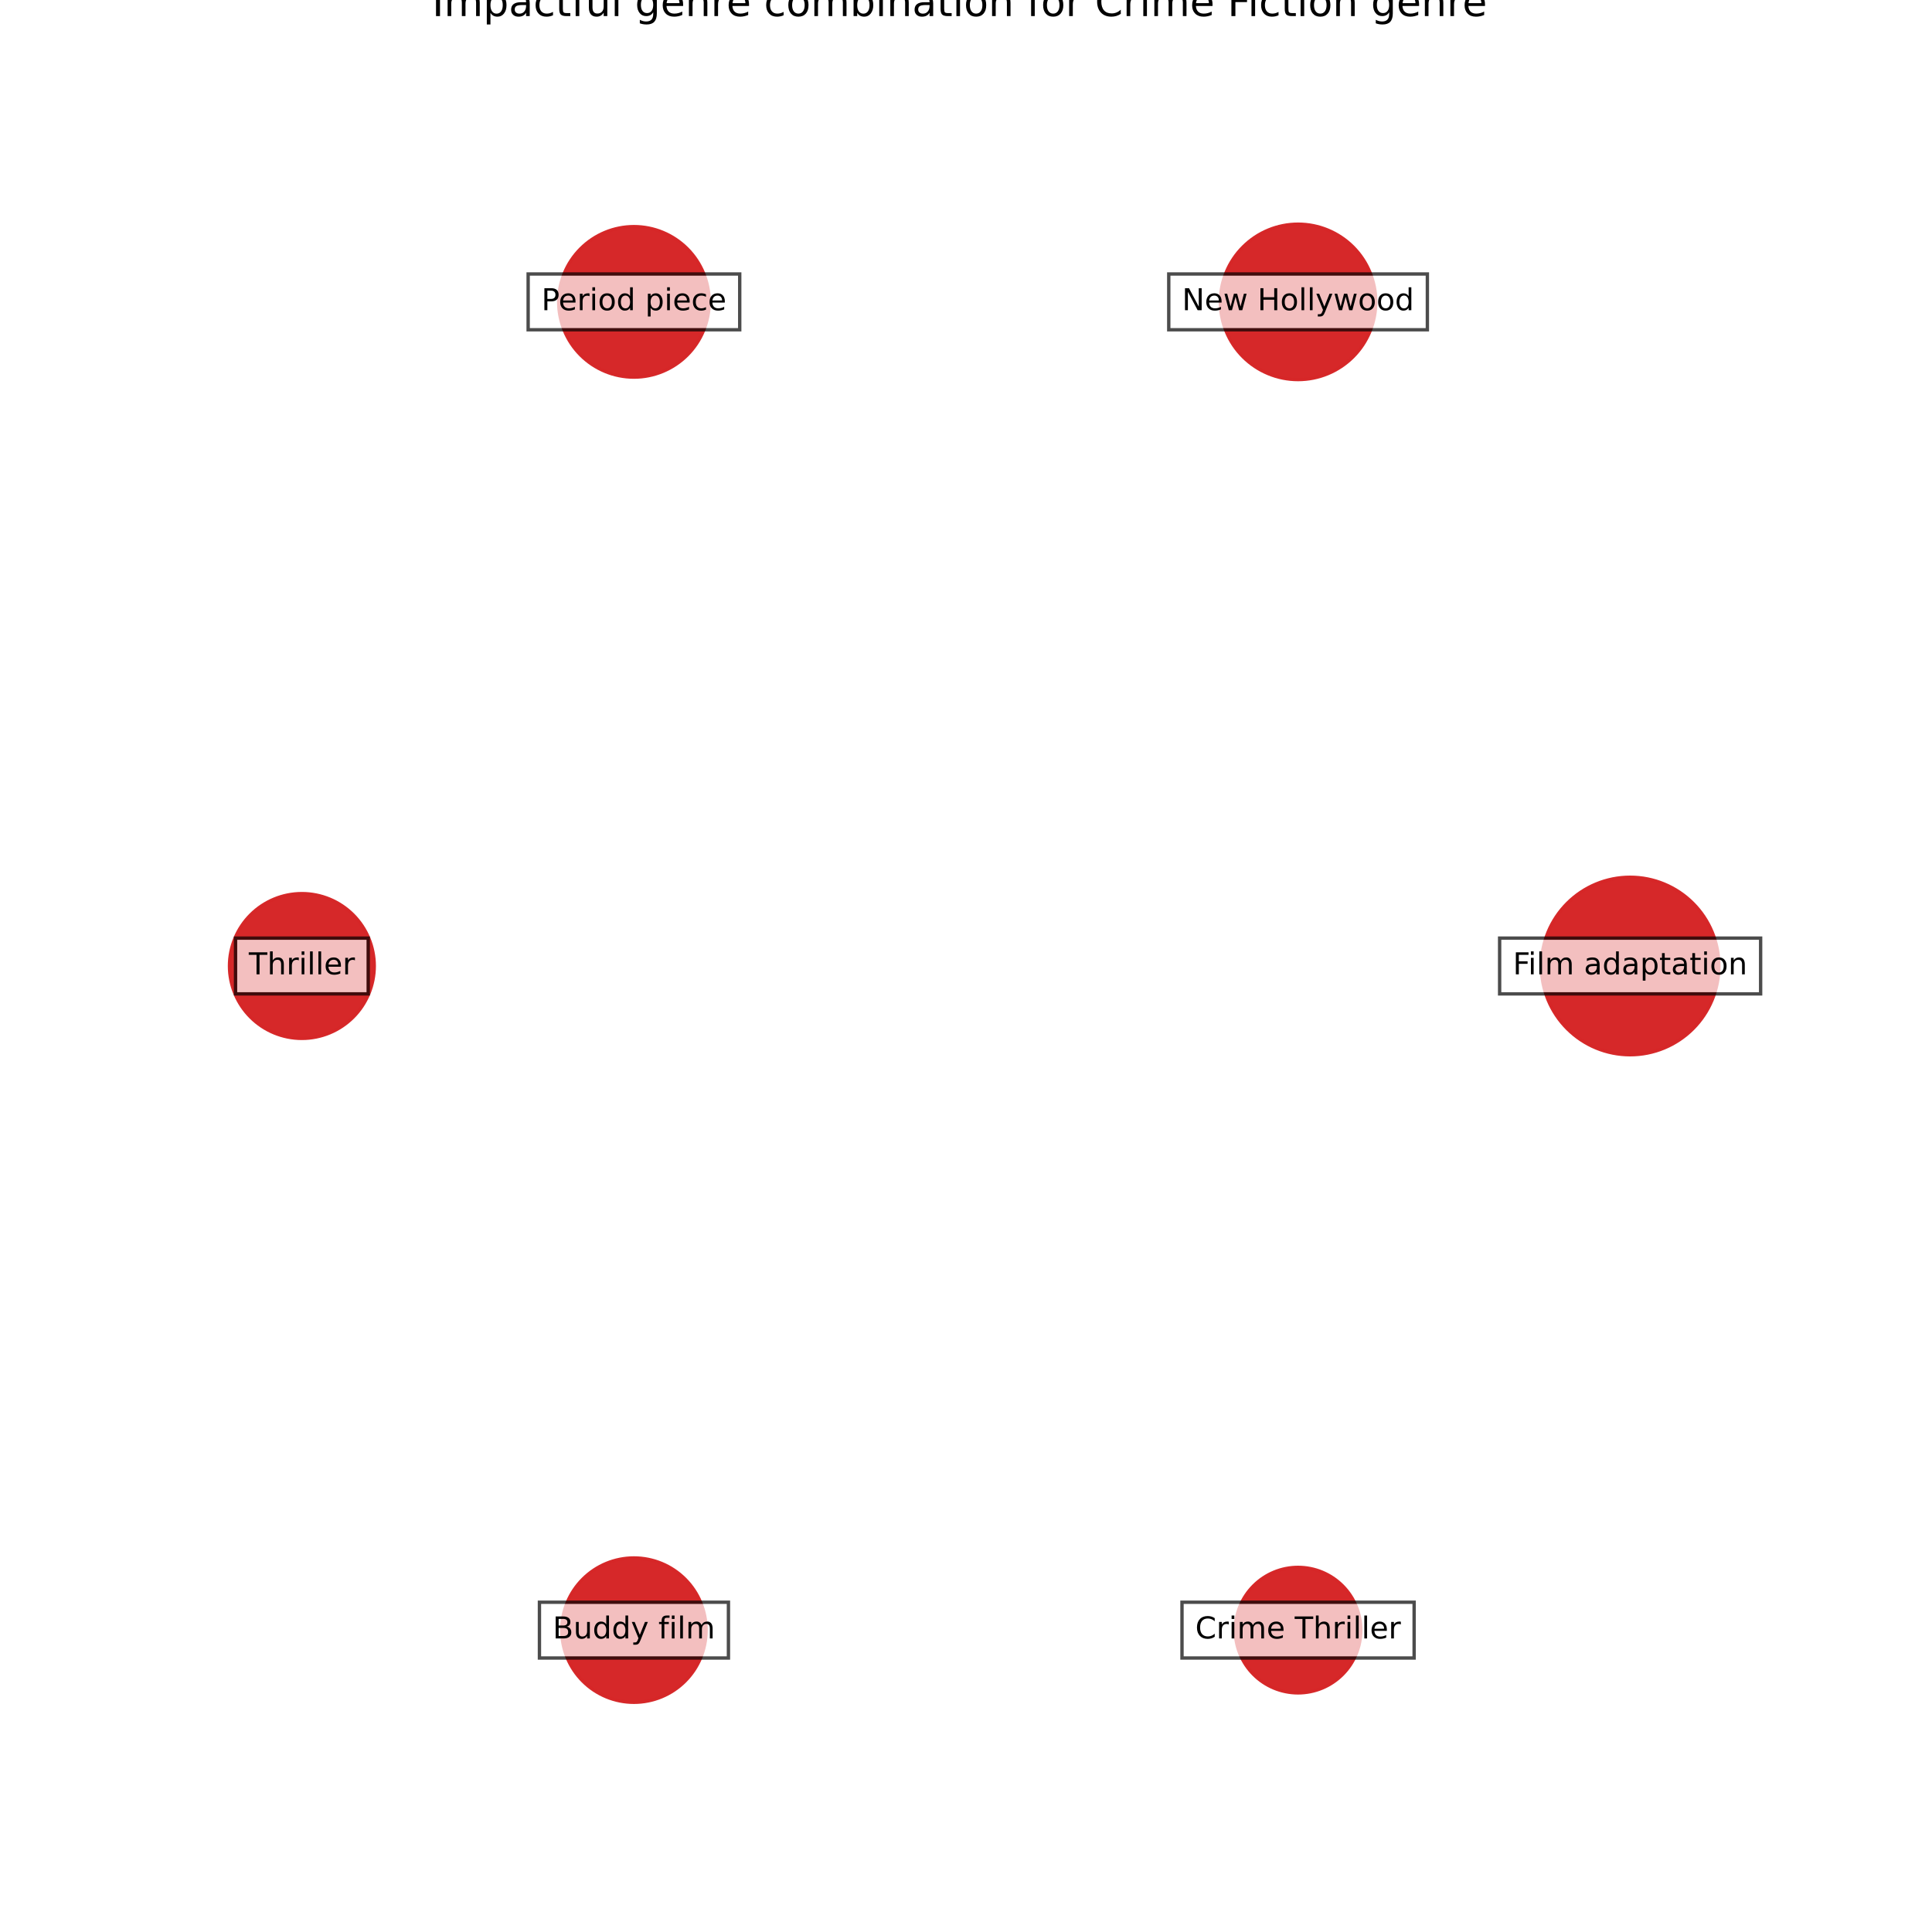
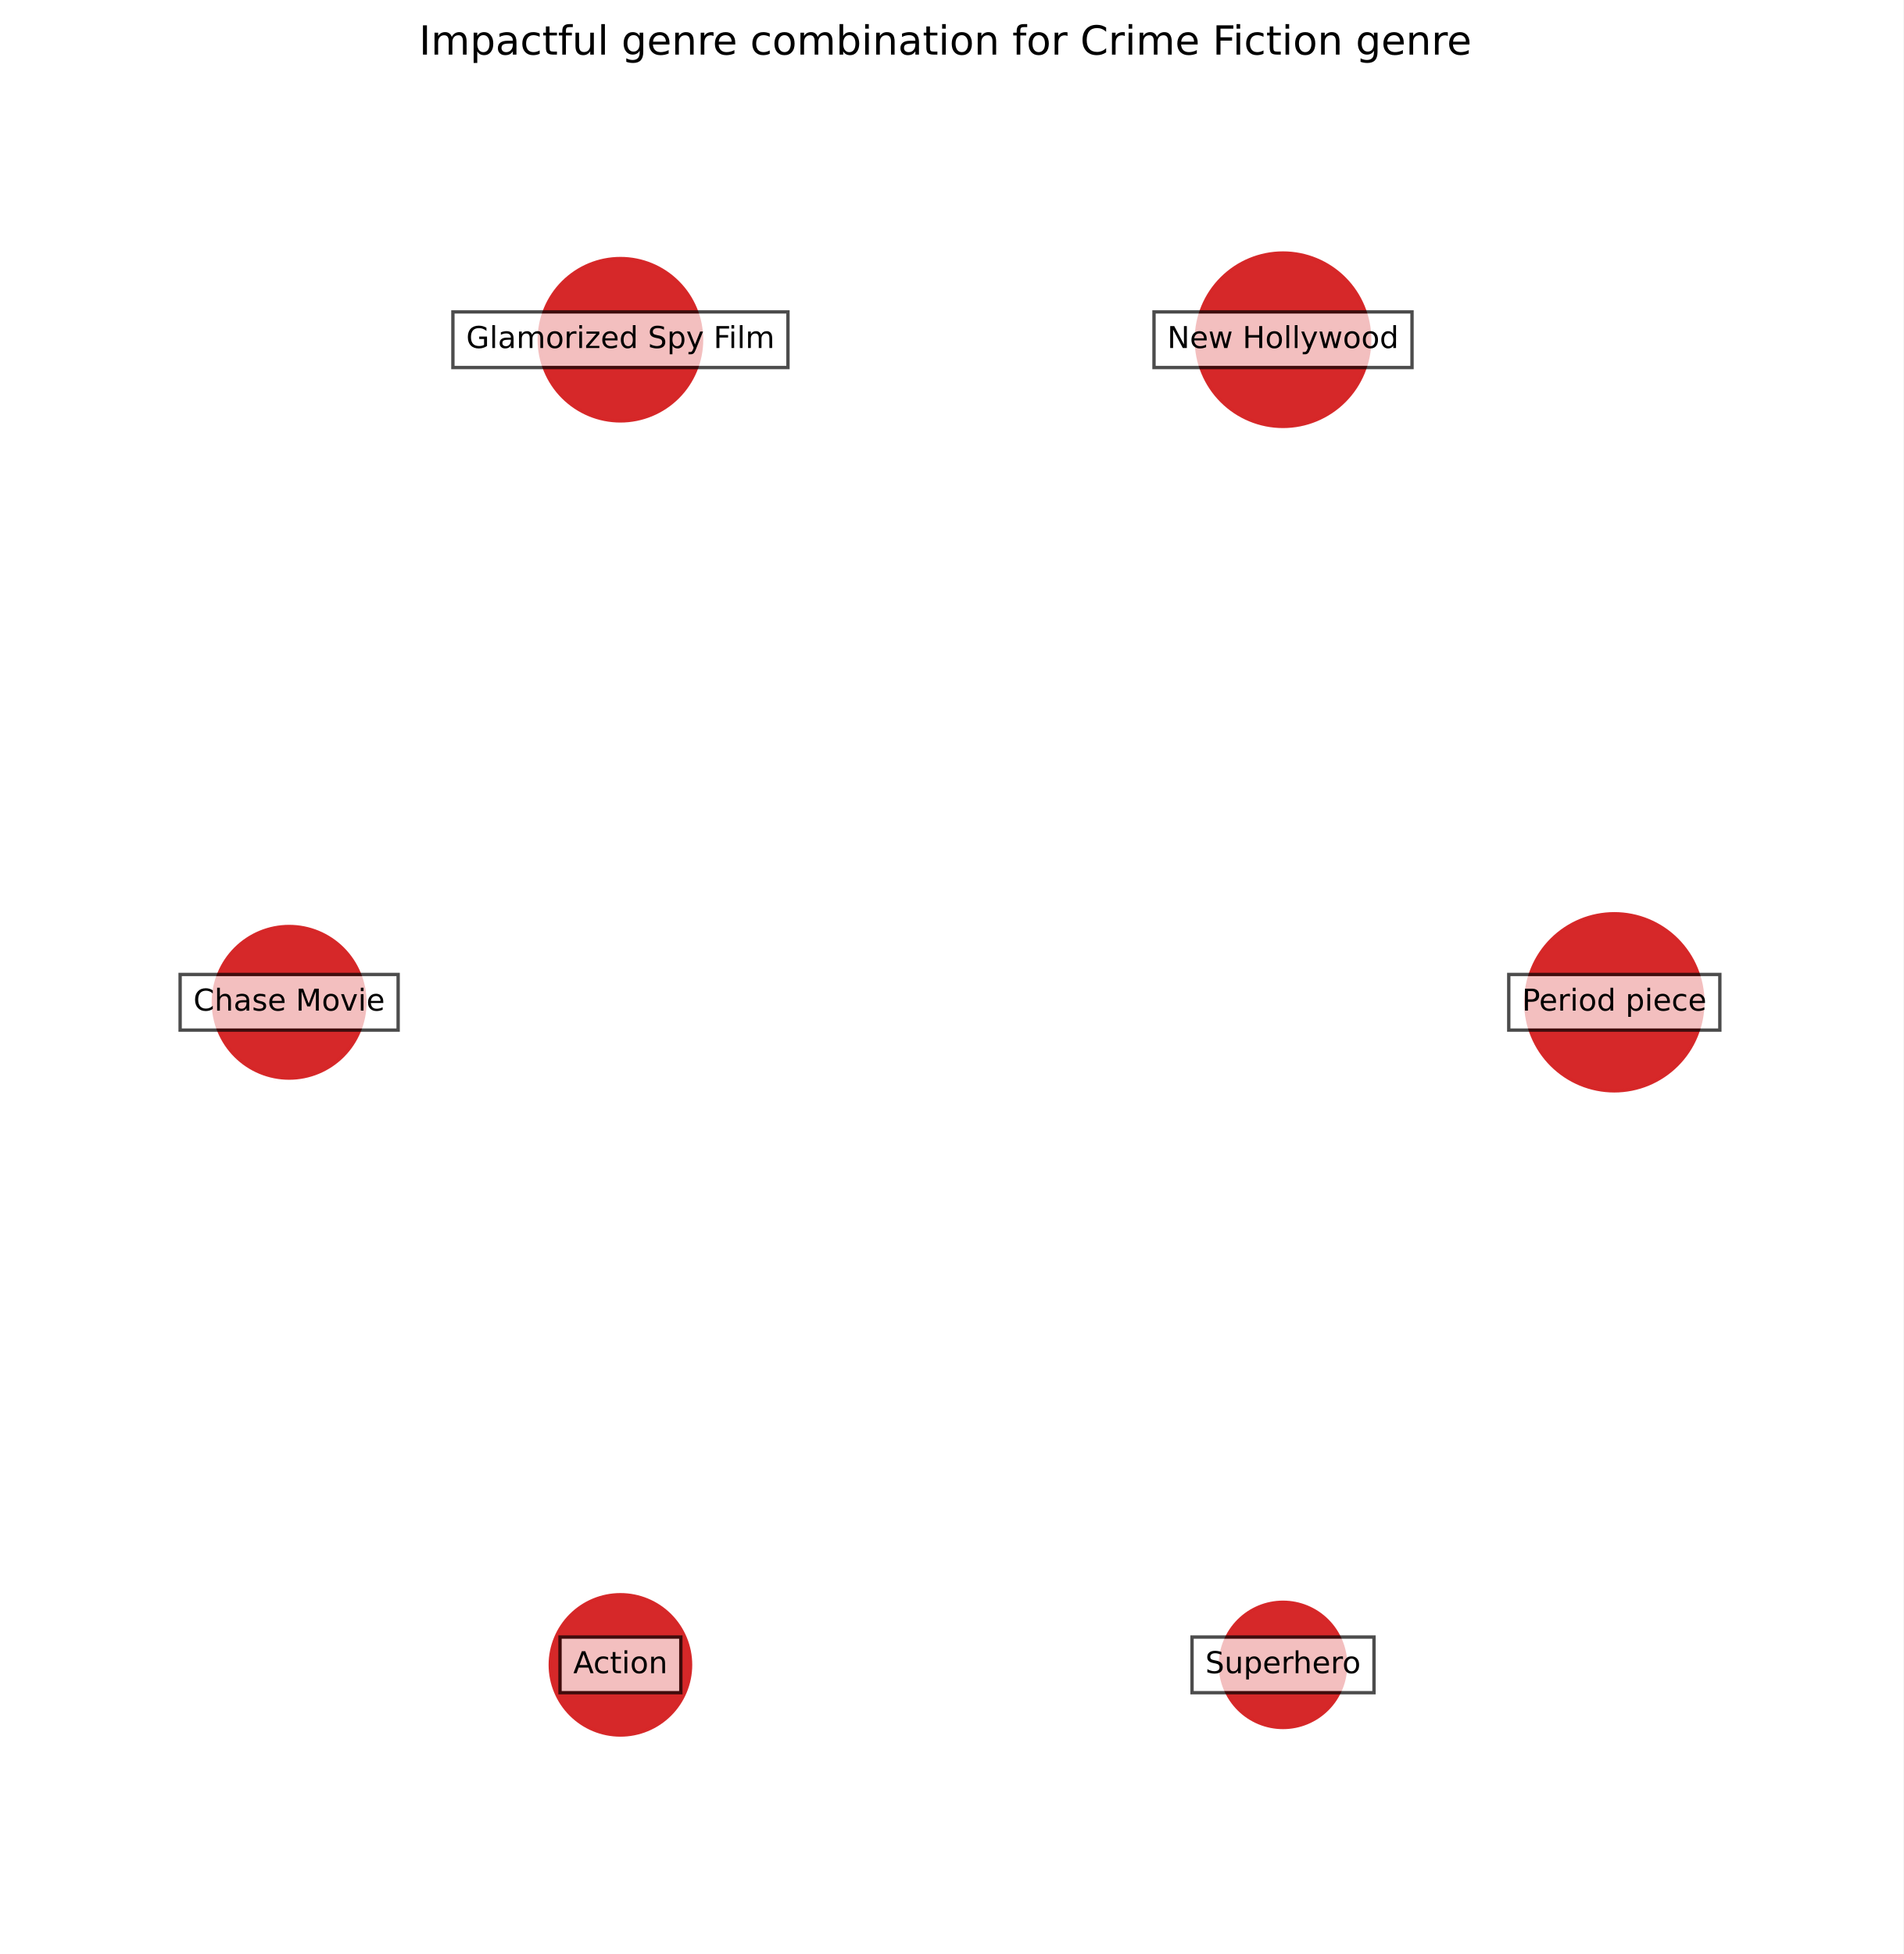
- <svg xmlns="http://www.w3.org/2000/svg" xmlns:xlink="http://www.w3.org/1999/xlink" width="576pt" height="576pt" viewBox="0 0 576 576" version="1.1">
+ <svg xmlns="http://www.w3.org/2000/svg" xmlns:xlink="http://www.w3.org/1999/xlink" width="568.8pt" height="583.918pt" viewBox="0 0 568.8 583.918" version="1.1">
  <defs>
    <style type="text/css">*{stroke-linejoin: round; stroke-linecap: butt}</style>
  </defs>
  <g id="figure_1">
    <g id="patch_1">
-       <path d="M 0 576  L 576 576  L 576 0  L 0 0  z " style="fill: #ffffff" />
+       <path d="M 0 583.918  L 568.8 583.918  L 568.8 0  L 0 0  z " style="fill: #ffffff" />
    </g>
    <g id="axes_1">
      <g id="PathCollection_1">
-         <path d="M 486 314.458  C 493.017 314.458 499.747 311.67 504.708 306.708  C 509.67 301.747 512.458 295.017 512.458 288  C 512.458 280.983 509.67 274.253 504.708 269.292  C 499.747 264.33 493.017 261.542 486 261.542  C 478.983 261.542 472.253 264.33 467.292 269.292  C 462.33 274.253 459.542 280.983 459.542 288  C 459.542 295.017 462.33 301.747 467.292 306.708  C 472.253 311.67 478.983 314.458 486 314.458  z " clip-path="url(#p0dedcebc79)" style="fill: #d62728; fill-opacity: 0.99; stroke: #d62728; stroke-opacity: 0.99" />
-         <path d="M 387 113.162  C 393.143 113.162 399.034 110.721 403.378 106.378  C 407.721 102.034 410.162 96.143 410.162 90  C 410.162 83.857 407.721 77.966 403.378 73.622  C 399.034 69.279 393.143 66.838 387 66.838  C 380.857 66.838 374.966 69.279 370.622 73.622  C 366.279 77.966 363.838 83.857 363.838 90  C 363.838 96.143 366.279 102.034 370.622 106.378  C 374.966 110.721 380.857 113.162 387 113.162  z " clip-path="url(#p0dedcebc79)" style="fill: #d62728; fill-opacity: 0.99; stroke: #d62728; stroke-opacity: 0.99" />
-         <path d="M 189 112.434  C 194.949 112.434 200.656 110.07 204.863 105.863  C 209.07 101.656 211.434 95.95 211.434 90  C 211.434 84.051 209.07 78.344 204.863 74.137  C 200.656 69.93 194.949 67.566 189 67.566  C 183.05 67.566 177.344 69.93 173.137 74.137  C 168.93 78.344 166.566 84.051 166.566 90  C 166.566 95.95 168.93 101.656 173.137 105.863  C 177.344 110.07 183.05 112.434 189 112.434  z " clip-path="url(#p0dedcebc79)" style="fill: #d62728; fill-opacity: 0.99; stroke: #d62728; stroke-opacity: 0.99" />
-         <path d="M 90 309.58  C 95.723 309.58 101.212 307.306 105.259 303.259  C 109.306 299.213 111.58 293.723 111.58 288  C 111.58 282.277 109.306 276.788 105.259 272.741  C 101.212 268.694 95.723 266.42 90 266.42  C 84.277 266.42 78.788 268.694 74.741 272.741  C 70.694 276.788 68.42 282.277 68.42 288  C 68.42 293.723 70.694 299.213 74.741 303.259  C 78.788 307.306 84.277 309.58 90 309.58  z " clip-path="url(#p0dedcebc79)" style="fill: #d62728; fill-opacity: 0.99; stroke: #d62728; stroke-opacity: 0.99" />
-         <path d="M 189 507.517  C 194.706 507.517 200.18 505.25 204.215 501.215  C 208.25 497.18 210.517 491.706 210.517 486  C 210.517 480.294 208.25 474.82 204.215 470.785  C 200.18 466.75 194.706 464.483 189 464.483  C 183.294 464.483 177.82 466.75 173.785 470.785  C 169.75 474.82 167.483 480.294 167.483 486  C 167.483 491.706 169.75 497.18 173.785 501.215  C 177.82 505.25 183.294 507.517 189 507.517  z " clip-path="url(#p0dedcebc79)" style="fill: #d62728; fill-opacity: 0.99; stroke: #d62728; stroke-opacity: 0.99" />
-         <path d="M 387 504.708  C 391.961 504.708 396.72 502.737 400.229 499.229  C 403.737 495.72 405.708 490.961 405.708 486  C 405.708 481.039 403.737 476.28 400.229 472.771  C 396.72 469.263 391.961 467.292 387 467.292  C 382.038 467.292 377.28 469.263 373.771 472.771  C 370.263 476.28 368.292 481.039 368.292 486  C 368.292 490.961 370.263 495.72 373.771 499.229  C 377.28 502.737 382.038 504.708 387 504.708  z " clip-path="url(#p0dedcebc79)" style="fill: #d62728; fill-opacity: 0.99; stroke: #d62728; stroke-opacity: 0.99" />
+         <path d="M 482.4 325.976  C 489.417 325.976 496.147 323.188 501.108 318.226  C 506.07 313.265 508.858 306.535 508.858 299.518  C 508.858 292.502 506.07 285.771 501.108 280.81  C 496.147 275.848 489.417 273.061 482.4 273.061  C 475.383 273.061 468.653 275.848 463.692 280.81  C 458.73 285.771 455.942 292.502 455.942 299.518  C 455.942 306.535 458.73 313.265 463.692 318.226  C 468.653 323.188 475.383 325.976 482.4 325.976  z " clip-path="url(#p23e39db9d3)" style="fill: #d62728; fill-opacity: 0.99; stroke: #d62728; stroke-opacity: 0.99" />
+         <path d="M 383.4 127.424  C 390.27 127.424 396.86 124.694 401.718 119.836  C 406.576 114.978 409.306 108.388 409.306 101.518  C 409.306 94.648 406.576 88.058 401.718 83.2  C 396.86 78.342 390.27 75.613 383.4 75.613  C 376.53 75.613 369.94 78.342 365.082 83.2  C 360.224 88.058 357.494 94.648 357.494 101.518  C 357.494 108.388 360.224 114.978 365.082 119.836  C 369.94 124.694 376.53 127.424 383.4 127.424  z " clip-path="url(#p23e39db9d3)" style="fill: #d62728; fill-opacity: 0.99; stroke: #d62728; stroke-opacity: 0.99" />
+         <path d="M 185.4 125.774  C 191.833 125.774 198.003 123.219 202.552 118.67  C 207.1 114.121 209.656 107.951 209.656 101.518  C 209.656 95.085 207.1 88.915 202.552 84.366  C 198.003 79.818 191.833 77.262 185.4 77.262  C 178.967 77.262 172.797 79.818 168.248 84.366  C 163.7 88.915 161.144 95.085 161.144 101.518  C 161.144 107.951 163.7 114.121 168.248 118.67  C 172.797 123.219 178.967 125.774 185.4 125.774  z " clip-path="url(#p23e39db9d3)" style="fill: #d62728; fill-opacity: 0.99; stroke: #d62728; stroke-opacity: 0.99" />
+         <path d="M 86.4 322.17  C 92.407 322.17 98.17 319.784 102.418 315.536  C 106.665 311.288 109.052 305.526 109.052 299.518  C 109.052 293.511 106.665 287.749 102.418 283.501  C 98.17 279.253 92.407 276.866 86.4 276.866  C 80.393 276.866 74.63 279.253 70.382 283.501  C 66.135 287.749 63.748 293.511 63.748 299.518  C 63.748 305.526 66.135 311.288 70.382 315.536  C 74.63 319.784 80.393 322.17 86.4 322.17  z " clip-path="url(#p23e39db9d3)" style="fill: #d62728; fill-opacity: 0.99; stroke: #d62728; stroke-opacity: 0.99" />
+         <path d="M 185.4 518.48  C 190.959 518.48 196.292 516.272 200.223 512.341  C 204.154 508.41 206.362 503.077 206.362 497.518  C 206.362 491.959 204.154 486.627 200.223 482.696  C 196.292 478.765 190.959 476.556 185.4 476.556  C 179.841 476.556 174.508 478.765 170.577 482.696  C 166.646 486.627 164.438 491.959 164.438 497.518  C 164.438 503.077 166.646 508.41 170.577 512.341  C 174.508 516.272 179.841 518.48 185.4 518.48  z " clip-path="url(#p23e39db9d3)" style="fill: #d62728; fill-opacity: 0.99; stroke: #d62728; stroke-opacity: 0.99" />
+         <path d="M 383.4 516.226  C 388.361 516.226 393.12 514.255 396.629 510.747  C 400.137 507.239 402.108 502.48 402.108 497.518  C 402.108 492.557 400.137 487.798 396.629 484.289  C 393.12 480.781 388.361 478.81 383.4 478.81  C 378.438 478.81 373.68 480.781 370.171 484.289  C 366.663 487.798 364.692 492.557 364.692 497.518  C 364.692 502.48 366.663 507.239 370.171 510.747  C 373.68 514.255 378.438 516.226 383.4 516.226  z " clip-path="url(#p23e39db9d3)" style="fill: #d62728; fill-opacity: 0.99; stroke: #d62728; stroke-opacity: 0.99" />
      </g>
      <g id="text_1">
        <g id="patch_2">
-           <path d="M 447.094 296.315  L 524.906 296.315  L 524.906 279.685  L 447.094 279.685  z " clip-path="url(#p0dedcebc79)" style="fill: #ffffff; opacity: 0.7; stroke: #000000; stroke-linejoin: miter" />
-         </g>
-         <g clip-path="url(#p0dedcebc79)">
-           <g transform="translate(451.054 290.4834)scale(0.09 -0.09)">
-             <defs>
-               <path id="DejaVuSans-46" d="M 628 4666  L 3309 4666  L 3309 4134  L 1259 4134  L 1259 2759  L 3109 2759  L 3109 2228  L 1259 2228  L 1259 0  L 628 0  L 628 4666  z " transform="scale(0.015625)" />
+           <path d="M 450.861 307.833  L 513.939 307.833  L 513.939 291.203  L 450.861 291.203  z " clip-path="url(#p23e39db9d3)" style="fill: #ffffff; opacity: 0.7; stroke: #000000; stroke-linejoin: miter" />
+         </g>
+         <g clip-path="url(#p23e39db9d3)">
+           <g transform="translate(454.8213 302.0016)scale(0.09 -0.09)">
+             <defs>
+               <path id="DejaVuSans-50" d="M 1259 4147  L 1259 2394  L 2053 2394  Q 2494 2394 2734 2622  Q 2975 2850 2975 3272  Q 2975 3691 2734 3919  Q 2494 4147 2053 4147  L 1259 4147  z M 628 4666  L 2053 4666  Q 2838 4666 3239 4311  Q 3641 3956 3641 3272  Q 3641 2581 3239 2228  Q 2838 1875 2053 1875  L 1259 1875  L 1259 0  L 628 0  L 628 4666  z " transform="scale(0.015625)" />
+               <path id="DejaVuSans-65" d="M 3597 1894  L 3597 1613  L 953 1613  Q 991 1019 1311 708  Q 1631 397 2203 397  Q 2534 397 2845 478  Q 3156 559 3463 722  L 3463 178  Q 3153 47 2828 -22  Q 2503 -91 2169 -91  Q 1331 -91 842 396  Q 353 884 353 1716  Q 353 2575 817 3079  Q 1281 3584 2069 3584  Q 2775 3584 3186 3129  Q 3597 2675 3597 1894  z M 3022 2063  Q 3016 2534 2758 2815  Q 2500 3097 2075 3097  Q 1594 3097 1305 2825  Q 1016 2553 972 2059  L 3022 2063  z " transform="scale(0.015625)" />
+               <path id="DejaVuSans-72" d="M 2631 2963  Q 2534 3019 2420 3045  Q 2306 3072 2169 3072  Q 1681 3072 1420 2755  Q 1159 2438 1159 1844  L 1159 0  L 581 0  L 581 3500  L 1159 3500  L 1159 2956  Q 1341 3275 1631 3429  Q 1922 3584 2338 3584  Q 2397 3584 2469 3576  Q 2541 3569 2628 3553  L 2631 2963  z " transform="scale(0.015625)" />
              <path id="DejaVuSans-69" d="M 603 3500  L 1178 3500  L 1178 0  L 603 0  L 603 3500  z M 603 4863  L 1178 4863  L 1178 4134  L 603 4134  L 603 4863  z " transform="scale(0.015625)" />
-               <path id="DejaVuSans-6c" d="M 603 4863  L 1178 4863  L 1178 0  L 603 0  L 603 4863  z " transform="scale(0.015625)" />
-               <path id="DejaVuSans-6d" d="M 3328 2828  Q 3544 3216 3844 3400  Q 4144 3584 4550 3584  Q 5097 3584 5394 3201  Q 5691 2819 5691 2113  L 5691 0  L 5113 0  L 5113 2094  Q 5113 2597 4934 2840  Q 4756 3084 4391 3084  Q 3944 3084 3684 2787  Q 3425 2491 3425 1978  L 3425 0  L 2847 0  L 2847 2094  Q 2847 2600 2669 2842  Q 2491 3084 2119 3084  Q 1678 3084 1418 2786  Q 1159 2488 1159 1978  L 1159 0  L 581 0  L 581 3500  L 1159 3500  L 1159 2956  Q 1356 3278 1631 3431  Q 1906 3584 2284 3584  Q 2666 3584 2933 3390  Q 3200 3197 3328 2828  z " transform="scale(0.015625)" />
+               <path id="DejaVuSans-6f" d="M 1959 3097  Q 1497 3097 1228 2736  Q 959 2375 959 1747  Q 959 1119 1226 758  Q 1494 397 1959 397  Q 2419 397 2687 759  Q 2956 1122 2956 1747  Q 2956 2369 2687 2733  Q 2419 3097 1959 3097  z M 1959 3584  Q 2709 3584 3137 3096  Q 3566 2609 3566 1747  Q 3566 888 3137 398  Q 2709 -91 1959 -91  Q 1206 -91 779 398  Q 353 888 353 1747  Q 353 2609 779 3096  Q 1206 3584 1959 3584  z " transform="scale(0.015625)" />
+               <path id="DejaVuSans-64" d="M 2906 2969  L 2906 4863  L 3481 4863  L 3481 0  L 2906 0  L 2906 525  Q 2725 213 2448 61  Q 2172 -91 1784 -91  Q 1150 -91 751 415  Q 353 922 353 1747  Q 353 2572 751 3078  Q 1150 3584 1784 3584  Q 2172 3584 2448 3432  Q 2725 3281 2906 2969  z M 947 1747  Q 947 1113 1208 752  Q 1469 391 1925 391  Q 2381 391 2643 752  Q 2906 1113 2906 1747  Q 2906 2381 2643 2742  Q 2381 3103 1925 3103  Q 1469 3103 1208 2742  Q 947 2381 947 1747  z " transform="scale(0.015625)" />
              <path id="DejaVuSans-20" transform="scale(0.015625)" />
-               <path id="DejaVuSans-61" d="M 2194 1759  Q 1497 1759 1228 1600  Q 959 1441 959 1056  Q 959 750 1161 570  Q 1363 391 1709 391  Q 2188 391 2477 730  Q 2766 1069 2766 1631  L 2766 1759  L 2194 1759  z M 3341 1997  L 3341 0  L 2766 0  L 2766 531  Q 2569 213 2275 61  Q 1981 -91 1556 -91  Q 1019 -91 701 211  Q 384 513 384 1019  Q 384 1609 779 1909  Q 1175 2209 1959 2209  L 2766 2209  L 2766 2266  Q 2766 2663 2505 2880  Q 2244 3097 1772 3097  Q 1472 3097 1187 3025  Q 903 2953 641 2809  L 641 3341  Q 956 3463 1253 3523  Q 1550 3584 1831 3584  Q 2591 3584 2966 3190  Q 3341 2797 3341 1997  z " transform="scale(0.015625)" />
-               <path id="DejaVuSans-64" d="M 2906 2969  L 2906 4863  L 3481 4863  L 3481 0  L 2906 0  L 2906 525  Q 2725 213 2448 61  Q 2172 -91 1784 -91  Q 1150 -91 751 415  Q 353 922 353 1747  Q 353 2572 751 3078  Q 1150 3584 1784 3584  Q 2172 3584 2448 3432  Q 2725 3281 2906 2969  z M 947 1747  Q 947 1113 1208 752  Q 1469 391 1925 391  Q 2381 391 2643 752  Q 2906 1113 2906 1747  Q 2906 2381 2643 2742  Q 2381 3103 1925 3103  Q 1469 3103 1208 2742  Q 947 2381 947 1747  z " transform="scale(0.015625)" />
              <path id="DejaVuSans-70" d="M 1159 525  L 1159 -1331  L 581 -1331  L 581 3500  L 1159 3500  L 1159 2969  Q 1341 3281 1617 3432  Q 1894 3584 2278 3584  Q 2916 3584 3314 3078  Q 3713 2572 3713 1747  Q 3713 922 3314 415  Q 2916 -91 2278 -91  Q 1894 -91 1617 61  Q 1341 213 1159 525  z M 3116 1747  Q 3116 2381 2855 2742  Q 2594 3103 2138 3103  Q 1681 3103 1420 2742  Q 1159 2381 1159 1747  Q 1159 1113 1420 752  Q 1681 391 2138 391  Q 2594 391 2855 752  Q 3116 1113 3116 1747  z " transform="scale(0.015625)" />
-               <path id="DejaVuSans-74" d="M 1172 4494  L 1172 3500  L 2356 3500  L 2356 3053  L 1172 3053  L 1172 1153  Q 1172 725 1289 603  Q 1406 481 1766 481  L 2356 481  L 2356 0  L 1766 0  Q 1100 0 847 248  Q 594 497 594 1153  L 594 3053  L 172 3053  L 172 3500  L 594 3500  L 594 4494  L 1172 4494  z " transform="scale(0.015625)" />
-               <path id="DejaVuSans-6f" d="M 1959 3097  Q 1497 3097 1228 2736  Q 959 2375 959 1747  Q 959 1119 1226 758  Q 1494 397 1959 397  Q 2419 397 2687 759  Q 2956 1122 2956 1747  Q 2956 2369 2687 2733  Q 2419 3097 1959 3097  z M 1959 3584  Q 2709 3584 3137 3096  Q 3566 2609 3566 1747  Q 3566 888 3137 398  Q 2709 -91 1959 -91  Q 1206 -91 779 398  Q 353 888 353 1747  Q 353 2609 779 3096  Q 1206 3584 1959 3584  z " transform="scale(0.015625)" />
-               <path id="DejaVuSans-6e" d="M 3513 2113  L 3513 0  L 2938 0  L 2938 2094  Q 2938 2591 2744 2837  Q 2550 3084 2163 3084  Q 1697 3084 1428 2787  Q 1159 2491 1159 1978  L 1159 0  L 581 0  L 581 3500  L 1159 3500  L 1159 2956  Q 1366 3272 1645 3428  Q 1925 3584 2291 3584  Q 2894 3584 3203 3211  Q 3513 2838 3513 2113  z " transform="scale(0.015625)" />
-             </defs>
-             <use xlink:href="#DejaVuSans-46" />
-             <use xlink:href="#DejaVuSans-69" x="50.27" />
-             <use xlink:href="#DejaVuSans-6c" x="78.053" />
-             <use xlink:href="#DejaVuSans-6d" x="105.836" />
-             <use xlink:href="#DejaVuSans-20" x="203.248" />
-             <use xlink:href="#DejaVuSans-61" x="235.035" />
-             <use xlink:href="#DejaVuSans-64" x="296.314" />
-             <use xlink:href="#DejaVuSans-61" x="359.791" />
-             <use xlink:href="#DejaVuSans-70" x="421.07" />
-             <use xlink:href="#DejaVuSans-74" x="484.547" />
-             <use xlink:href="#DejaVuSans-61" x="523.756" />
-             <use xlink:href="#DejaVuSans-74" x="585.035" />
-             <use xlink:href="#DejaVuSans-69" x="624.244" />
-             <use xlink:href="#DejaVuSans-6f" x="652.027" />
-             <use xlink:href="#DejaVuSans-6e" x="713.209" />
+               <path id="DejaVuSans-63" d="M 3122 3366  L 3122 2828  Q 2878 2963 2633 3030  Q 2388 3097 2138 3097  Q 1578 3097 1268 2742  Q 959 2388 959 1747  Q 959 1106 1268 751  Q 1578 397 2138 397  Q 2388 397 2633 464  Q 2878 531 3122 666  L 3122 134  Q 2881 22 2623 -34  Q 2366 -91 2075 -91  Q 1284 -91 818 406  Q 353 903 353 1747  Q 353 2603 823 3093  Q 1294 3584 2113 3584  Q 2378 3584 2631 3529  Q 2884 3475 3122 3366  z " transform="scale(0.015625)" />
+             </defs>
+             <use xlink:href="#DejaVuSans-50" />
+             <use xlink:href="#DejaVuSans-65" x="56.678" />
+             <use xlink:href="#DejaVuSans-72" x="118.201" />
+             <use xlink:href="#DejaVuSans-69" x="159.314" />
+             <use xlink:href="#DejaVuSans-6f" x="187.098" />
+             <use xlink:href="#DejaVuSans-64" x="248.279" />
+             <use xlink:href="#DejaVuSans-20" x="311.756" />
+             <use xlink:href="#DejaVuSans-70" x="343.543" />
+             <use xlink:href="#DejaVuSans-69" x="407.02" />
+             <use xlink:href="#DejaVuSans-65" x="434.803" />
+             <use xlink:href="#DejaVuSans-63" x="496.326" />
+             <use xlink:href="#DejaVuSans-65" x="551.307" />
          </g>
        </g>
      </g>
      <g id="text_2">
        <g id="patch_3">
-           <path d="M 348.449 98.315  L 425.551 98.315  L 425.551 81.685  L 348.449 81.685  z " clip-path="url(#p0dedcebc79)" style="fill: #ffffff; opacity: 0.7; stroke: #000000; stroke-linejoin: miter" />
-         </g>
-         <g clip-path="url(#p0dedcebc79)">
-           <g transform="translate(352.4091 92.48344)scale(0.09 -0.09)">
+           <path d="M 344.849 109.833  L 421.951 109.833  L 421.951 93.203  L 344.849 93.203  z " clip-path="url(#p23e39db9d3)" style="fill: #ffffff; opacity: 0.7; stroke: #000000; stroke-linejoin: miter" />
+         </g>
+         <g clip-path="url(#p23e39db9d3)">
+           <g transform="translate(348.8091 104.0016)scale(0.09 -0.09)">
            <defs>
              <path id="DejaVuSans-4e" d="M 628 4666  L 1478 4666  L 3547 763  L 3547 4666  L 4159 4666  L 4159 0  L 3309 0  L 1241 3903  L 1241 0  L 628 0  L 628 4666  z " transform="scale(0.015625)" />
-               <path id="DejaVuSans-65" d="M 3597 1894  L 3597 1613  L 953 1613  Q 991 1019 1311 708  Q 1631 397 2203 397  Q 2534 397 2845 478  Q 3156 559 3463 722  L 3463 178  Q 3153 47 2828 -22  Q 2503 -91 2169 -91  Q 1331 -91 842 396  Q 353 884 353 1716  Q 353 2575 817 3079  Q 1281 3584 2069 3584  Q 2775 3584 3186 3129  Q 3597 2675 3597 1894  z M 3022 2063  Q 3016 2534 2758 2815  Q 2500 3097 2075 3097  Q 1594 3097 1305 2825  Q 1016 2553 972 2059  L 3022 2063  z " transform="scale(0.015625)" />
              <path id="DejaVuSans-77" d="M 269 3500  L 844 3500  L 1563 769  L 2278 3500  L 2956 3500  L 3675 769  L 4391 3500  L 4966 3500  L 4050 0  L 3372 0  L 2619 2869  L 1863 0  L 1184 0  L 269 3500  z " transform="scale(0.015625)" />
              <path id="DejaVuSans-48" d="M 628 4666  L 1259 4666  L 1259 2753  L 3553 2753  L 3553 4666  L 4184 4666  L 4184 0  L 3553 0  L 3553 2222  L 1259 2222  L 1259 0  L 628 0  L 628 4666  z " transform="scale(0.015625)" />
+               <path id="DejaVuSans-6c" d="M 603 4863  L 1178 4863  L 1178 0  L 603 0  L 603 4863  z " transform="scale(0.015625)" />
              <path id="DejaVuSans-79" d="M 2059 -325  Q 1816 -950 1584 -1140  Q 1353 -1331 966 -1331  L 506 -1331  L 506 -850  L 844 -850  Q 1081 -850 1212 -737  Q 1344 -625 1503 -206  L 1606 56  L 191 3500  L 800 3500  L 1894 763  L 2988 3500  L 3597 3500  L 2059 -325  z " transform="scale(0.015625)" />
            </defs>
            <use xlink:href="#DejaVuSans-4e" />
            <use xlink:href="#DejaVuSans-65" x="74.805" />
            <use xlink:href="#DejaVuSans-77" x="136.328" />
            <use xlink:href="#DejaVuSans-20" x="218.115" />
            <use xlink:href="#DejaVuSans-48" x="249.902" />
            <use xlink:href="#DejaVuSans-6f" x="325.098" />
            <use xlink:href="#DejaVuSans-6c" x="386.279" />
            <use xlink:href="#DejaVuSans-6c" x="414.062" />
            <use xlink:href="#DejaVuSans-79" x="441.846" />
            <use xlink:href="#DejaVuSans-77" x="501.025" />
            <use xlink:href="#DejaVuSans-6f" x="582.812" />
            <use xlink:href="#DejaVuSans-6f" x="643.994" />
            <use xlink:href="#DejaVuSans-64" x="705.176" />
          </g>
        </g>
      </g>
      <g id="text_3">
        <g id="patch_4">
-           <path d="M 157.461 98.315  L 220.539 98.315  L 220.539 81.685  L 157.461 81.685  z " clip-path="url(#p0dedcebc79)" style="fill: #ffffff; opacity: 0.7; stroke: #000000; stroke-linejoin: miter" />
-         </g>
-         <g clip-path="url(#p0dedcebc79)">
-           <g transform="translate(161.4213 92.48345)scale(0.09 -0.09)">
-             <defs>
-               <path id="DejaVuSans-50" d="M 1259 4147  L 1259 2394  L 2053 2394  Q 2494 2394 2734 2622  Q 2975 2850 2975 3272  Q 2975 3691 2734 3919  Q 2494 4147 2053 4147  L 1259 4147  z M 628 4666  L 2053 4666  Q 2838 4666 3239 4311  Q 3641 3956 3641 3272  Q 3641 2581 3239 2228  Q 2838 1875 2053 1875  L 1259 1875  L 1259 0  L 628 0  L 628 4666  z " transform="scale(0.015625)" />
-               <path id="DejaVuSans-72" d="M 2631 2963  Q 2534 3019 2420 3045  Q 2306 3072 2169 3072  Q 1681 3072 1420 2755  Q 1159 2438 1159 1844  L 1159 0  L 581 0  L 581 3500  L 1159 3500  L 1159 2956  Q 1341 3275 1631 3429  Q 1922 3584 2338 3584  Q 2397 3584 2469 3576  Q 2541 3569 2628 3553  L 2631 2963  z " transform="scale(0.015625)" />
-               <path id="DejaVuSans-63" d="M 3122 3366  L 3122 2828  Q 2878 2963 2633 3030  Q 2388 3097 2138 3097  Q 1578 3097 1268 2742  Q 959 2388 959 1747  Q 959 1106 1268 751  Q 1578 397 2138 397  Q 2388 397 2633 464  Q 2878 531 3122 666  L 3122 134  Q 2881 22 2623 -34  Q 2366 -91 2075 -91  Q 1284 -91 818 406  Q 353 903 353 1747  Q 353 2603 823 3093  Q 1294 3584 2113 3584  Q 2378 3584 2631 3529  Q 2884 3475 3122 3366  z " transform="scale(0.015625)" />
-             </defs>
-             <use xlink:href="#DejaVuSans-50" />
-             <use xlink:href="#DejaVuSans-65" x="56.678" />
-             <use xlink:href="#DejaVuSans-72" x="118.201" />
-             <use xlink:href="#DejaVuSans-69" x="159.314" />
-             <use xlink:href="#DejaVuSans-6f" x="187.098" />
-             <use xlink:href="#DejaVuSans-64" x="248.279" />
-             <use xlink:href="#DejaVuSans-20" x="311.756" />
-             <use xlink:href="#DejaVuSans-70" x="343.543" />
-             <use xlink:href="#DejaVuSans-69" x="407.02" />
-             <use xlink:href="#DejaVuSans-65" x="434.803" />
-             <use xlink:href="#DejaVuSans-63" x="496.326" />
-             <use xlink:href="#DejaVuSans-65" x="551.307" />
+           <path d="M 135.338 109.833  L 235.462 109.833  L 235.462 93.203  L 135.338 93.203  z " clip-path="url(#p23e39db9d3)" style="fill: #ffffff; opacity: 0.7; stroke: #000000; stroke-linejoin: miter" />
+         </g>
+         <g clip-path="url(#p23e39db9d3)">
+           <g transform="translate(139.2982 104.0016)scale(0.09 -0.09)">
+             <defs>
+               <path id="DejaVuSans-47" d="M 3809 666  L 3809 1919  L 2778 1919  L 2778 2438  L 4434 2438  L 4434 434  Q 4069 175 3628 42  Q 3188 -91 2688 -91  Q 1594 -91 976 548  Q 359 1188 359 2328  Q 359 3472 976 4111  Q 1594 4750 2688 4750  Q 3144 4750 3555 4637  Q 3966 4525 4313 4306  L 4313 3634  Q 3963 3931 3569 4081  Q 3175 4231 2741 4231  Q 1884 4231 1454 3753  Q 1025 3275 1025 2328  Q 1025 1384 1454 906  Q 1884 428 2741 428  Q 3075 428 3337 486  Q 3600 544 3809 666  z " transform="scale(0.015625)" />
+               <path id="DejaVuSans-61" d="M 2194 1759  Q 1497 1759 1228 1600  Q 959 1441 959 1056  Q 959 750 1161 570  Q 1363 391 1709 391  Q 2188 391 2477 730  Q 2766 1069 2766 1631  L 2766 1759  L 2194 1759  z M 3341 1997  L 3341 0  L 2766 0  L 2766 531  Q 2569 213 2275 61  Q 1981 -91 1556 -91  Q 1019 -91 701 211  Q 384 513 384 1019  Q 384 1609 779 1909  Q 1175 2209 1959 2209  L 2766 2209  L 2766 2266  Q 2766 2663 2505 2880  Q 2244 3097 1772 3097  Q 1472 3097 1187 3025  Q 903 2953 641 2809  L 641 3341  Q 956 3463 1253 3523  Q 1550 3584 1831 3584  Q 2591 3584 2966 3190  Q 3341 2797 3341 1997  z " transform="scale(0.015625)" />
+               <path id="DejaVuSans-6d" d="M 3328 2828  Q 3544 3216 3844 3400  Q 4144 3584 4550 3584  Q 5097 3584 5394 3201  Q 5691 2819 5691 2113  L 5691 0  L 5113 0  L 5113 2094  Q 5113 2597 4934 2840  Q 4756 3084 4391 3084  Q 3944 3084 3684 2787  Q 3425 2491 3425 1978  L 3425 0  L 2847 0  L 2847 2094  Q 2847 2600 2669 2842  Q 2491 3084 2119 3084  Q 1678 3084 1418 2786  Q 1159 2488 1159 1978  L 1159 0  L 581 0  L 581 3500  L 1159 3500  L 1159 2956  Q 1356 3278 1631 3431  Q 1906 3584 2284 3584  Q 2666 3584 2933 3390  Q 3200 3197 3328 2828  z " transform="scale(0.015625)" />
+               <path id="DejaVuSans-7a" d="M 353 3500  L 3084 3500  L 3084 2975  L 922 459  L 3084 459  L 3084 0  L 275 0  L 275 525  L 2438 3041  L 353 3041  L 353 3500  z " transform="scale(0.015625)" />
+               <path id="DejaVuSans-53" d="M 3425 4513  L 3425 3897  Q 3066 4069 2747 4153  Q 2428 4238 2131 4238  Q 1616 4238 1336 4038  Q 1056 3838 1056 3469  Q 1056 3159 1242 3001  Q 1428 2844 1947 2747  L 2328 2669  Q 3034 2534 3370 2195  Q 3706 1856 3706 1288  Q 3706 609 3251 259  Q 2797 -91 1919 -91  Q 1588 -91 1214 -16  Q 841 59 441 206  L 441 856  Q 825 641 1194 531  Q 1563 422 1919 422  Q 2459 422 2753 634  Q 3047 847 3047 1241  Q 3047 1584 2836 1778  Q 2625 1972 2144 2069  L 1759 2144  Q 1053 2284 737 2584  Q 422 2884 422 3419  Q 422 4038 858 4394  Q 1294 4750 2059 4750  Q 2388 4750 2728 4690  Q 3069 4631 3425 4513  z " transform="scale(0.015625)" />
+               <path id="DejaVuSans-46" d="M 628 4666  L 3309 4666  L 3309 4134  L 1259 4134  L 1259 2759  L 3109 2759  L 3109 2228  L 1259 2228  L 1259 0  L 628 0  L 628 4666  z " transform="scale(0.015625)" />
+             </defs>
+             <use xlink:href="#DejaVuSans-47" />
+             <use xlink:href="#DejaVuSans-6c" x="77.49" />
+             <use xlink:href="#DejaVuSans-61" x="105.273" />
+             <use xlink:href="#DejaVuSans-6d" x="166.553" />
+             <use xlink:href="#DejaVuSans-6f" x="263.965" />
+             <use xlink:href="#DejaVuSans-72" x="325.146" />
+             <use xlink:href="#DejaVuSans-69" x="366.26" />
+             <use xlink:href="#DejaVuSans-7a" x="394.043" />
+             <use xlink:href="#DejaVuSans-65" x="446.533" />
+             <use xlink:href="#DejaVuSans-64" x="508.057" />
+             <use xlink:href="#DejaVuSans-20" x="571.533" />
+             <use xlink:href="#DejaVuSans-53" x="603.32" />
+             <use xlink:href="#DejaVuSans-70" x="666.797" />
+             <use xlink:href="#DejaVuSans-79" x="730.273" />
+             <use xlink:href="#DejaVuSans-20" x="789.453" />
+             <use xlink:href="#DejaVuSans-46" x="821.24" />
+             <use xlink:href="#DejaVuSans-69" x="871.51" />
+             <use xlink:href="#DejaVuSans-6c" x="899.293" />
+             <use xlink:href="#DejaVuSans-6d" x="927.076" />
          </g>
        </g>
      </g>
      <g id="text_4">
        <g id="patch_5">
-           <path d="M 70.22 296.315  L 109.78 296.315  L 109.78 279.685  L 70.22 279.685  z " clip-path="url(#p0dedcebc79)" style="fill: #ffffff; opacity: 0.7; stroke: #000000; stroke-linejoin: miter" />
-         </g>
-         <g clip-path="url(#p0dedcebc79)">
-           <g transform="translate(74.18039 290.4835)scale(0.09 -0.09)">
-             <defs>
-               <path id="DejaVuSans-54" d="M -19 4666  L 3928 4666  L 3928 4134  L 2272 4134  L 2272 0  L 1638 0  L 1638 4134  L -19 4134  L -19 4666  z " transform="scale(0.015625)" />
+           <path d="M 53.826 307.833  L 118.974 307.833  L 118.974 291.203  L 53.826 291.203  z " clip-path="url(#p23e39db9d3)" style="fill: #ffffff; opacity: 0.7; stroke: #000000; stroke-linejoin: miter" />
+         </g>
+         <g clip-path="url(#p23e39db9d3)">
+           <g transform="translate(57.78633 302.0016)scale(0.09 -0.09)">
+             <defs>
+               <path id="DejaVuSans-43" d="M 4122 4306  L 4122 3641  Q 3803 3938 3442 4084  Q 3081 4231 2675 4231  Q 1875 4231 1450 3742  Q 1025 3253 1025 2328  Q 1025 1406 1450 917  Q 1875 428 2675 428  Q 3081 428 3442 575  Q 3803 722 4122 1019  L 4122 359  Q 3791 134 3420 21  Q 3050 -91 2638 -91  Q 1578 -91 968 557  Q 359 1206 359 2328  Q 359 3453 968 4101  Q 1578 4750 2638 4750  Q 3056 4750 3426 4639  Q 3797 4528 4122 4306  z " transform="scale(0.015625)" />
              <path id="DejaVuSans-68" d="M 3513 2113  L 3513 0  L 2938 0  L 2938 2094  Q 2938 2591 2744 2837  Q 2550 3084 2163 3084  Q 1697 3084 1428 2787  Q 1159 2491 1159 1978  L 1159 0  L 581 0  L 581 4863  L 1159 4863  L 1159 2956  Q 1366 3272 1645 3428  Q 1925 3584 2291 3584  Q 2894 3584 3203 3211  Q 3513 2838 3513 2113  z " transform="scale(0.015625)" />
-             </defs>
-             <use xlink:href="#DejaVuSans-54" />
-             <use xlink:href="#DejaVuSans-68" x="61.084" />
-             <use xlink:href="#DejaVuSans-72" x="124.463" />
-             <use xlink:href="#DejaVuSans-69" x="165.576" />
-             <use xlink:href="#DejaVuSans-6c" x="193.359" />
-             <use xlink:href="#DejaVuSans-6c" x="221.143" />
-             <use xlink:href="#DejaVuSans-65" x="248.926" />
-             <use xlink:href="#DejaVuSans-72" x="310.449" />
+               <path id="DejaVuSans-73" d="M 2834 3397  L 2834 2853  Q 2591 2978 2328 3040  Q 2066 3103 1784 3103  Q 1356 3103 1142 2972  Q 928 2841 928 2578  Q 928 2378 1081 2264  Q 1234 2150 1697 2047  L 1894 2003  Q 2506 1872 2764 1633  Q 3022 1394 3022 966  Q 3022 478 2636 193  Q 2250 -91 1575 -91  Q 1294 -91 989 -36  Q 684 19 347 128  L 347 722  Q 666 556 975 473  Q 1284 391 1588 391  Q 1994 391 2212 530  Q 2431 669 2431 922  Q 2431 1156 2273 1281  Q 2116 1406 1581 1522  L 1381 1569  Q 847 1681 609 1914  Q 372 2147 372 2553  Q 372 3047 722 3315  Q 1072 3584 1716 3584  Q 2034 3584 2315 3537  Q 2597 3491 2834 3397  z " transform="scale(0.015625)" />
+               <path id="DejaVuSans-4d" d="M 628 4666  L 1569 4666  L 2759 1491  L 3956 4666  L 4897 4666  L 4897 0  L 4281 0  L 4281 4097  L 3078 897  L 2444 897  L 1241 4097  L 1241 0  L 628 0  L 628 4666  z " transform="scale(0.015625)" />
+               <path id="DejaVuSans-76" d="M 191 3500  L 800 3500  L 1894 563  L 2988 3500  L 3597 3500  L 2284 0  L 1503 0  L 191 3500  z " transform="scale(0.015625)" />
+             </defs>
+             <use xlink:href="#DejaVuSans-43" />
+             <use xlink:href="#DejaVuSans-68" x="69.824" />
+             <use xlink:href="#DejaVuSans-61" x="133.203" />
+             <use xlink:href="#DejaVuSans-73" x="194.482" />
+             <use xlink:href="#DejaVuSans-65" x="246.582" />
+             <use xlink:href="#DejaVuSans-20" x="308.105" />
+             <use xlink:href="#DejaVuSans-4d" x="339.893" />
+             <use xlink:href="#DejaVuSans-6f" x="426.172" />
+             <use xlink:href="#DejaVuSans-76" x="487.354" />
+             <use xlink:href="#DejaVuSans-69" x="546.533" />
+             <use xlink:href="#DejaVuSans-65" x="574.316" />
          </g>
        </g>
      </g>
      <g id="text_5">
        <g id="patch_6">
-           <path d="M 160.826 494.315  L 217.174 494.315  L 217.174 477.685  L 160.826 477.685  z " clip-path="url(#p0dedcebc79)" style="fill: #ffffff; opacity: 0.7; stroke: #000000; stroke-linejoin: miter" />
-         </g>
-         <g clip-path="url(#p0dedcebc79)">
-           <g transform="translate(164.7858 488.4834)scale(0.09 -0.09)">
-             <defs>
-               <path id="DejaVuSans-42" d="M 1259 2228  L 1259 519  L 2272 519  Q 2781 519 3026 730  Q 3272 941 3272 1375  Q 3272 1813 3026 2020  Q 2781 2228 2272 2228  L 1259 2228  z M 1259 4147  L 1259 2741  L 2194 2741  Q 2656 2741 2882 2914  Q 3109 3088 3109 3444  Q 3109 3797 2882 3972  Q 2656 4147 2194 4147  L 1259 4147  z M 628 4666  L 2241 4666  Q 2963 4666 3353 4366  Q 3744 4066 3744 3513  Q 3744 3084 3544 2831  Q 3344 2578 2956 2516  Q 3422 2416 3680 2098  Q 3938 1781 3938 1306  Q 3938 681 3513 340  Q 3088 0 2303 0  L 628 0  L 628 4666  z " transform="scale(0.015625)" />
-               <path id="DejaVuSans-75" d="M 544 1381  L 544 3500  L 1119 3500  L 1119 1403  Q 1119 906 1312 657  Q 1506 409 1894 409  Q 2359 409 2629 706  Q 2900 1003 2900 1516  L 2900 3500  L 3475 3500  L 3475 0  L 2900 0  L 2900 538  Q 2691 219 2414 64  Q 2138 -91 1772 -91  Q 1169 -91 856 284  Q 544 659 544 1381  z M 1991 3584  L 1991 3584  z " transform="scale(0.015625)" />
-               <path id="DejaVuSans-66" d="M 2375 4863  L 2375 4384  L 1825 4384  Q 1516 4384 1395 4259  Q 1275 4134 1275 3809  L 1275 3500  L 2222 3500  L 2222 3053  L 1275 3053  L 1275 0  L 697 0  L 697 3053  L 147 3053  L 147 3500  L 697 3500  L 697 3744  Q 697 4328 969 4595  Q 1241 4863 1831 4863  L 2375 4863  z " transform="scale(0.015625)" />
-             </defs>
-             <use xlink:href="#DejaVuSans-42" />
-             <use xlink:href="#DejaVuSans-75" x="68.604" />
-             <use xlink:href="#DejaVuSans-64" x="131.982" />
-             <use xlink:href="#DejaVuSans-64" x="195.459" />
-             <use xlink:href="#DejaVuSans-79" x="258.936" />
-             <use xlink:href="#DejaVuSans-20" x="318.115" />
-             <use xlink:href="#DejaVuSans-66" x="349.902" />
-             <use xlink:href="#DejaVuSans-69" x="385.107" />
-             <use xlink:href="#DejaVuSans-6c" x="412.891" />
-             <use xlink:href="#DejaVuSans-6d" x="440.674" />
+           <path d="M 167.347 505.833  L 203.453 505.833  L 203.453 489.203  L 167.347 489.203  z " clip-path="url(#p23e39db9d3)" style="fill: #ffffff; opacity: 0.7; stroke: #000000; stroke-linejoin: miter" />
+         </g>
+         <g clip-path="url(#p23e39db9d3)">
+           <g transform="translate(171.3066 500.0016)scale(0.09 -0.09)">
+             <defs>
+               <path id="DejaVuSans-41" d="M 2188 4044  L 1331 1722  L 3047 1722  L 2188 4044  z M 1831 4666  L 2547 4666  L 4325 0  L 3669 0  L 3244 1197  L 1141 1197  L 716 0  L 50 0  L 1831 4666  z " transform="scale(0.015625)" />
+               <path id="DejaVuSans-74" d="M 1172 4494  L 1172 3500  L 2356 3500  L 2356 3053  L 1172 3053  L 1172 1153  Q 1172 725 1289 603  Q 1406 481 1766 481  L 2356 481  L 2356 0  L 1766 0  Q 1100 0 847 248  Q 594 497 594 1153  L 594 3053  L 172 3053  L 172 3500  L 594 3500  L 594 4494  L 1172 4494  z " transform="scale(0.015625)" />
+               <path id="DejaVuSans-6e" d="M 3513 2113  L 3513 0  L 2938 0  L 2938 2094  Q 2938 2591 2744 2837  Q 2550 3084 2163 3084  Q 1697 3084 1428 2787  Q 1159 2491 1159 1978  L 1159 0  L 581 0  L 581 3500  L 1159 3500  L 1159 2956  Q 1366 3272 1645 3428  Q 1925 3584 2291 3584  Q 2894 3584 3203 3211  Q 3513 2838 3513 2113  z " transform="scale(0.015625)" />
+             </defs>
+             <use xlink:href="#DejaVuSans-41" />
+             <use xlink:href="#DejaVuSans-63" x="66.658" />
+             <use xlink:href="#DejaVuSans-74" x="121.639" />
+             <use xlink:href="#DejaVuSans-69" x="160.848" />
+             <use xlink:href="#DejaVuSans-6f" x="188.631" />
+             <use xlink:href="#DejaVuSans-6e" x="249.812" />
          </g>
        </g>
      </g>
      <g id="text_6">
        <g id="patch_7">
-           <path d="M 352.396 494.315  L 421.604 494.315  L 421.604 477.685  L 352.396 477.685  z " clip-path="url(#p0dedcebc79)" style="fill: #ffffff; opacity: 0.7; stroke: #000000; stroke-linejoin: miter" />
-         </g>
-         <g clip-path="url(#p0dedcebc79)">
-           <g transform="translate(356.3557 488.4834)scale(0.09 -0.09)">
-             <defs>
-               <path id="DejaVuSans-43" d="M 4122 4306  L 4122 3641  Q 3803 3938 3442 4084  Q 3081 4231 2675 4231  Q 1875 4231 1450 3742  Q 1025 3253 1025 2328  Q 1025 1406 1450 917  Q 1875 428 2675 428  Q 3081 428 3442 575  Q 3803 722 4122 1019  L 4122 359  Q 3791 134 3420 21  Q 3050 -91 2638 -91  Q 1578 -91 968 557  Q 359 1206 359 2328  Q 359 3453 968 4101  Q 1578 4750 2638 4750  Q 3056 4750 3426 4639  Q 3797 4528 4122 4306  z " transform="scale(0.015625)" />
-             </defs>
-             <use xlink:href="#DejaVuSans-43" />
-             <use xlink:href="#DejaVuSans-72" x="69.824" />
-             <use xlink:href="#DejaVuSans-69" x="110.938" />
-             <use xlink:href="#DejaVuSans-6d" x="138.721" />
-             <use xlink:href="#DejaVuSans-65" x="236.133" />
-             <use xlink:href="#DejaVuSans-20" x="297.656" />
-             <use xlink:href="#DejaVuSans-54" x="329.443" />
-             <use xlink:href="#DejaVuSans-68" x="390.527" />
-             <use xlink:href="#DejaVuSans-72" x="453.906" />
-             <use xlink:href="#DejaVuSans-69" x="495.02" />
-             <use xlink:href="#DejaVuSans-6c" x="522.803" />
-             <use xlink:href="#DejaVuSans-6c" x="550.586" />
-             <use xlink:href="#DejaVuSans-65" x="578.369" />
-             <use xlink:href="#DejaVuSans-72" x="639.893" />
+           <path d="M 356.212 505.833  L 410.588 505.833  L 410.588 489.203  L 356.212 489.203  z " clip-path="url(#p23e39db9d3)" style="fill: #ffffff; opacity: 0.7; stroke: #000000; stroke-linejoin: miter" />
+         </g>
+         <g clip-path="url(#p23e39db9d3)">
+           <g transform="translate(360.1715 500.0016)scale(0.09 -0.09)">
+             <defs>
+               <path id="DejaVuSans-75" d="M 544 1381  L 544 3500  L 1119 3500  L 1119 1403  Q 1119 906 1312 657  Q 1506 409 1894 409  Q 2359 409 2629 706  Q 2900 1003 2900 1516  L 2900 3500  L 3475 3500  L 3475 0  L 2900 0  L 2900 538  Q 2691 219 2414 64  Q 2138 -91 1772 -91  Q 1169 -91 856 284  Q 544 659 544 1381  z M 1991 3584  L 1991 3584  z " transform="scale(0.015625)" />
+             </defs>
+             <use xlink:href="#DejaVuSans-53" />
+             <use xlink:href="#DejaVuSans-75" x="63.477" />
+             <use xlink:href="#DejaVuSans-70" x="126.855" />
+             <use xlink:href="#DejaVuSans-65" x="190.332" />
+             <use xlink:href="#DejaVuSans-72" x="251.855" />
+             <use xlink:href="#DejaVuSans-68" x="291.219" />
+             <use xlink:href="#DejaVuSans-65" x="354.598" />
+             <use xlink:href="#DejaVuSans-72" x="416.121" />
+             <use xlink:href="#DejaVuSans-6f" x="454.984" />
          </g>
        </g>
      </g>
      <g id="text_7">
-         <g transform="translate(128.8181 4.8)scale(0.12 -0.12)">
+         <g transform="translate(125.2181 16.31812)scale(0.12 -0.12)">
          <defs>
            <path id="DejaVuSans-49" d="M 628 4666  L 1259 4666  L 1259 0  L 628 0  L 628 4666  z " transform="scale(0.015625)" />
+             <path id="DejaVuSans-66" d="M 2375 4863  L 2375 4384  L 1825 4384  Q 1516 4384 1395 4259  Q 1275 4134 1275 3809  L 1275 3500  L 2222 3500  L 2222 3053  L 1275 3053  L 1275 0  L 697 0  L 697 3053  L 147 3053  L 147 3500  L 697 3500  L 697 3744  Q 697 4328 969 4595  Q 1241 4863 1831 4863  L 2375 4863  z " transform="scale(0.015625)" />
            <path id="DejaVuSans-67" d="M 2906 1791  Q 2906 2416 2648 2759  Q 2391 3103 1925 3103  Q 1463 3103 1205 2759  Q 947 2416 947 1791  Q 947 1169 1205 825  Q 1463 481 1925 481  Q 2391 481 2648 825  Q 2906 1169 2906 1791  z M 3481 434  Q 3481 -459 3084 -895  Q 2688 -1331 1869 -1331  Q 1566 -1331 1297 -1286  Q 1028 -1241 775 -1147  L 775 -588  Q 1028 -725 1275 -790  Q 1522 -856 1778 -856  Q 2344 -856 2625 -561  Q 2906 -266 2906 331  L 2906 616  Q 2728 306 2450 153  Q 2172 0 1784 0  Q 1141 0 747 490  Q 353 981 353 1791  Q 353 2603 747 3093  Q 1141 3584 1784 3584  Q 2172 3584 2450 3431  Q 2728 3278 2906 2969  L 2906 3500  L 3481 3500  L 3481 434  z " transform="scale(0.015625)" />
            <path id="DejaVuSans-62" d="M 3116 1747  Q 3116 2381 2855 2742  Q 2594 3103 2138 3103  Q 1681 3103 1420 2742  Q 1159 2381 1159 1747  Q 1159 1113 1420 752  Q 1681 391 2138 391  Q 2594 391 2855 752  Q 3116 1113 3116 1747  z M 1159 2969  Q 1341 3281 1617 3432  Q 1894 3584 2278 3584  Q 2916 3584 3314 3078  Q 3713 2572 3713 1747  Q 3713 922 3314 415  Q 2916 -91 2278 -91  Q 1894 -91 1617 61  Q 1341 213 1159 525  L 1159 0  L 581 0  L 581 4863  L 1159 4863  L 1159 2969  z " transform="scale(0.015625)" />
          </defs>
          <use xlink:href="#DejaVuSans-49" />
          <use xlink:href="#DejaVuSans-6d" x="29.492" />
          <use xlink:href="#DejaVuSans-70" x="126.904" />
          <use xlink:href="#DejaVuSans-61" x="190.381" />
          <use xlink:href="#DejaVuSans-63" x="251.66" />
          <use xlink:href="#DejaVuSans-74" x="306.641" />
          <use xlink:href="#DejaVuSans-66" x="345.85" />
          <use xlink:href="#DejaVuSans-75" x="381.055" />
          <use xlink:href="#DejaVuSans-6c" x="444.434" />
          <use xlink:href="#DejaVuSans-20" x="472.217" />
          <use xlink:href="#DejaVuSans-67" x="504.004" />
          <use xlink:href="#DejaVuSans-65" x="567.48" />
          <use xlink:href="#DejaVuSans-6e" x="629.004" />
          <use xlink:href="#DejaVuSans-72" x="692.383" />
          <use xlink:href="#DejaVuSans-65" x="731.246" />
          <use xlink:href="#DejaVuSans-20" x="792.77" />
          <use xlink:href="#DejaVuSans-63" x="824.557" />
          <use xlink:href="#DejaVuSans-6f" x="879.537" />
          <use xlink:href="#DejaVuSans-6d" x="940.719" />
          <use xlink:href="#DejaVuSans-62" x="1038.131" />
          <use xlink:href="#DejaVuSans-69" x="1101.607" />
          <use xlink:href="#DejaVuSans-6e" x="1129.391" />
          <use xlink:href="#DejaVuSans-61" x="1192.77" />
          <use xlink:href="#DejaVuSans-74" x="1254.049" />
          <use xlink:href="#DejaVuSans-69" x="1293.258" />
          <use xlink:href="#DejaVuSans-6f" x="1321.041" />
          <use xlink:href="#DejaVuSans-6e" x="1382.223" />
          <use xlink:href="#DejaVuSans-20" x="1445.602" />
          <use xlink:href="#DejaVuSans-66" x="1477.389" />
          <use xlink:href="#DejaVuSans-6f" x="1512.594" />
          <use xlink:href="#DejaVuSans-72" x="1573.775" />
          <use xlink:href="#DejaVuSans-20" x="1614.889" />
          <use xlink:href="#DejaVuSans-43" x="1646.676" />
          <use xlink:href="#DejaVuSans-72" x="1716.5" />
          <use xlink:href="#DejaVuSans-69" x="1757.613" />
          <use xlink:href="#DejaVuSans-6d" x="1785.396" />
          <use xlink:href="#DejaVuSans-65" x="1882.809" />
          <use xlink:href="#DejaVuSans-20" x="1944.332" />
          <use xlink:href="#DejaVuSans-46" x="1976.119" />
          <use xlink:href="#DejaVuSans-69" x="2026.389" />
          <use xlink:href="#DejaVuSans-63" x="2054.172" />
          <use xlink:href="#DejaVuSans-74" x="2109.152" />
          <use xlink:href="#DejaVuSans-69" x="2148.361" />
          <use xlink:href="#DejaVuSans-6f" x="2176.145" />
          <use xlink:href="#DejaVuSans-6e" x="2237.326" />
          <use xlink:href="#DejaVuSans-20" x="2300.705" />
          <use xlink:href="#DejaVuSans-67" x="2332.492" />
          <use xlink:href="#DejaVuSans-65" x="2395.969" />
          <use xlink:href="#DejaVuSans-6e" x="2457.492" />
          <use xlink:href="#DejaVuSans-72" x="2520.871" />
          <use xlink:href="#DejaVuSans-65" x="2559.734" />
          <use xlink:href="#DejaVuSans-20" x="2621.258" />
        </g>
      </g>
    </g>
  </g>
  <defs>
-     <clipPath id="p0dedcebc79">
-       <rect x="10.8" y="10.8" width="554.4" height="554.4" />
+     <clipPath id="p23e39db9d3">
+       <rect x="7.2" y="22.318" width="554.4" height="554.4" />
    </clipPath>
  </defs>
</svg>
